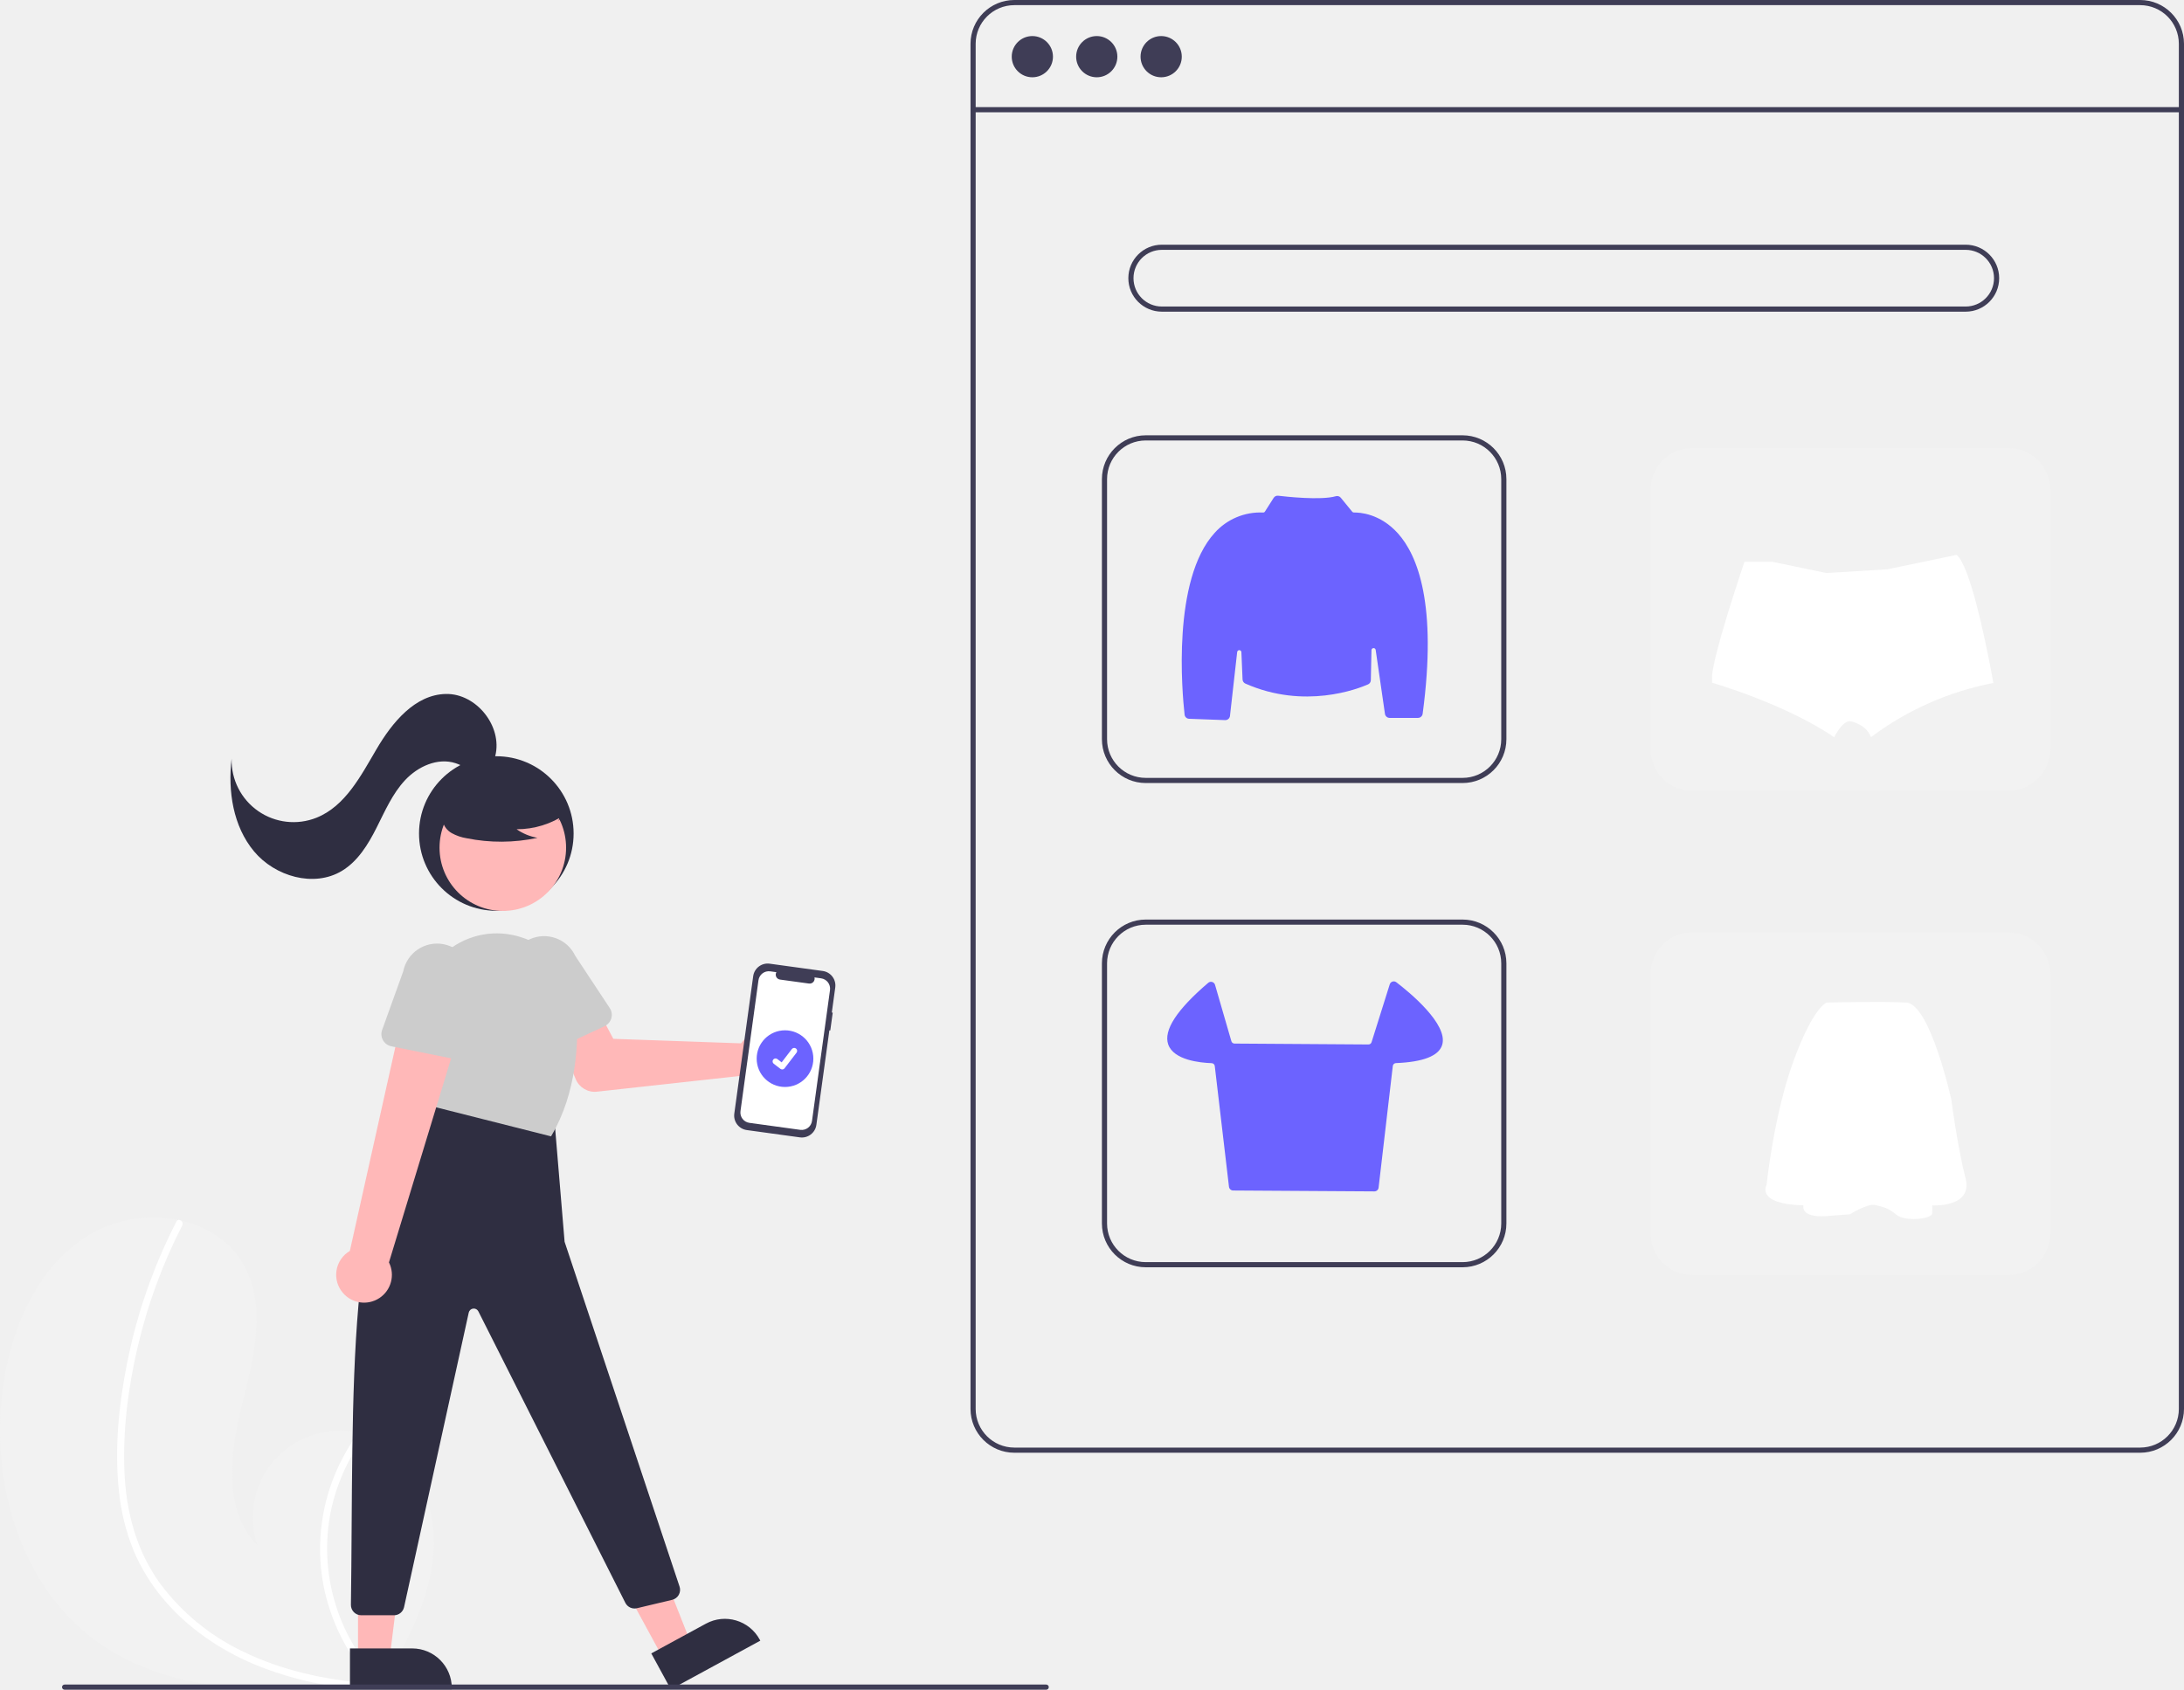
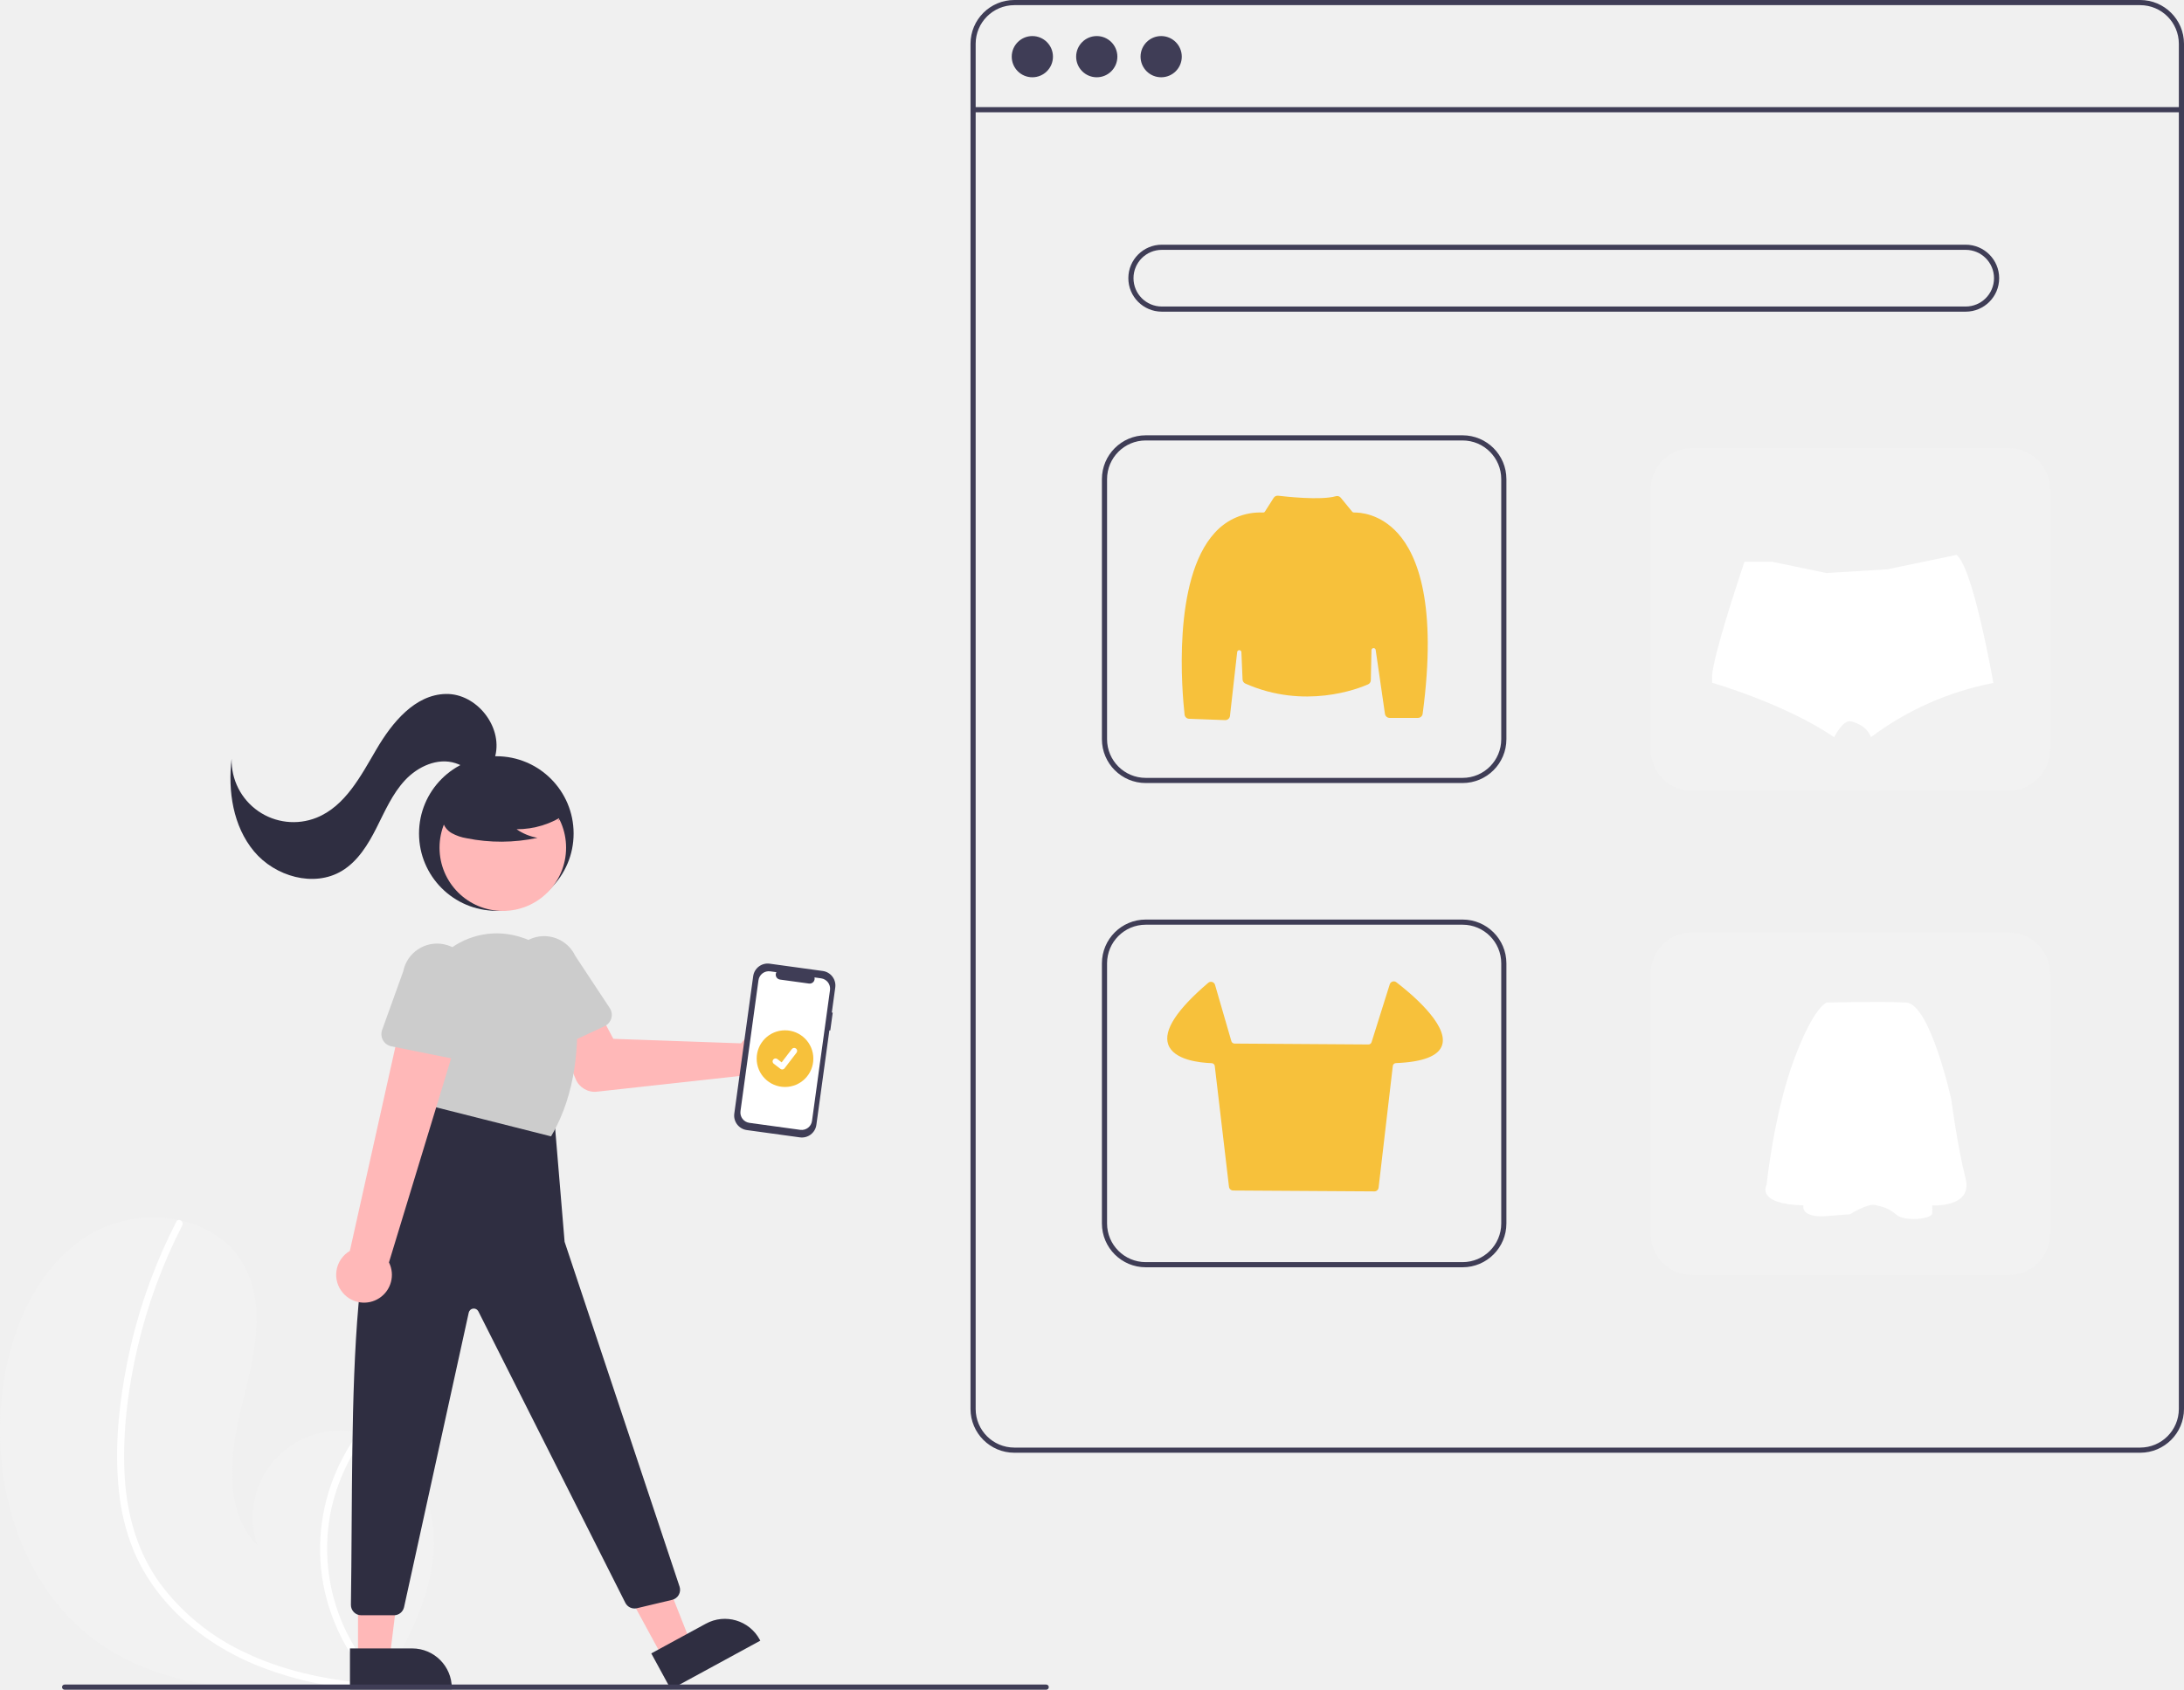
<svg xmlns="http://www.w3.org/2000/svg" id="a03e49aa-1ede-49ab-95c4-f5a45b19bb50" data-name="Layer 1" width="847.693" height="656" viewBox="0 0 847.693 656">
  <path d="M213.747,759.288c26.423,19.035,60.664,19.991,93.762,17.652,4.622-.326,9.211-.709,13.757-1.122.027-.007.064-.005.091-.012.218-.021.437-.042.646-.054.938-.088,1.877-.176,2.807-.264l-.22.419-.689,1.3c.248-.435.495-.861.743-1.296.073-.131.155-.261.227-.391,8.574-14.921,17.078-30.39,19.248-47.428,2.242-17.685-4.059-37.709-19.624-46.401a31.407,31.407,0,0,0-6.445-2.699c-.931-.283-1.874-.512-2.828-.715a33.664,33.664,0,0,0-39.149,43.762c-13.196-13.531-10.734-35.482-6.182-53.827,4.561-18.345,10.082-38.758.806-55.236-5.156-9.172-14.224-14.862-24.401-17.154-.312-.067-.624-.135-.937-.193a49.13,49.13,0,0,0-35.297,6.185c-19.458,12.262-29.452,35.51-32.696,58.284C172.141,696.745,183.706,737.644,213.747,759.288Z" transform="translate(-176.1535 -122)" fill="#f2f2f2" />
  <path d="M222.278,700.541a83.518,83.518,0,0,0,5.764,23.535,72.52,72.52,0,0,0,11.26,18.392c9.497,11.424,22.054,20.012,35.691,25.735a133.728,133.728,0,0,0,32.517,8.737c4.622-.326,9.211-.709,13.757-1.122.027-.007.064-.005.091-.012.218-.021.437-.042.646-.054.938-.088,1.877-.176,2.807-.264l-.22.419-.689,1.3c.248-.435.495-.861.743-1.296.073-.131.155-.261.227-.391a73.922,73.922,0,0,1-20.717-64.665,74.556,74.556,0,0,1,13.896-31.863c-.931-.283-1.874-.512-2.828-.715a77.299,77.299,0,0,0-7.051,11.679,75.742,75.742,0,0,0-6.535,47.12,77.438,77.438,0,0,0,19.62,38.625c-.883-.062-1.774-.134-2.646-.214-16.522-1.4-33.01-4.952-47.995-12.227a86.44,86.44,0,0,1-32.382-26.57c-9.076-12.517-13.075-27.572-13.762-42.874-.728-16.382,1.397-33.052,5.136-48.983a205.598,205.598,0,0,1,17.276-47.06,1.478,1.478,0,0,0-.587-1.951,1.257,1.257,0,0,0-.937-.193,1.095,1.095,0,0,0-.723.619c-.945,1.843-1.872,3.688-2.763,5.554a207.931,207.931,0,0,0-16.277,48.823C222.313,666.913,220.56,683.953,222.278,700.541Z" transform="translate(-176.1535 -122)" fill="#fff" />
  <path d="M1006.846,686h-437a17.019,17.019,0,0,1-17-17V139a17.019,17.019,0,0,1,17-17h437a17.019,17.019,0,0,1,17,17V669A17.019,17.019,0,0,1,1006.846,686Zm-437-562a15.017,15.017,0,0,0-15,15V669a15.017,15.017,0,0,0,15,15h437a15.017,15.017,0,0,0,15-15V139a15.017,15.017,0,0,0-15-15Z" transform="translate(-176.1535 -122)" fill="#3f3d56" />
  <rect x="377.693" y="41.59" width="469" height="2" fill="#3f3d56" />
  <circle cx="400.693" cy="22" r="8" fill="#3f3d56" />
  <circle cx="425.693" cy="22" r="8" fill="#3f3d56" />
  <circle cx="450.693" cy="22" r="8" fill="#3f3d56" />
  <path d="M939.106,243h-312a13,13,0,0,1,0-26h312a13,13,0,0,1,0,26Zm-312-24a11,11,0,0,0,0,22h312a11,11,0,0,0,0-22Z" transform="translate(-176.1535 -122)" fill="#3f3d56" />
  <path d="M743.846,426h-123a17.019,17.019,0,0,1-17-17V308a17.019,17.019,0,0,1,17-17h123a17.019,17.019,0,0,1,17,17V409A17.019,17.019,0,0,1,743.846,426Zm-123-133a15.017,15.017,0,0,0-15,15V409a15.017,15.017,0,0,0,15,15h123a15.017,15.017,0,0,0,15-15V308a15.017,15.017,0,0,0-15-15Z" transform="translate(-176.1535 -122)" fill="#3f3d56" />
  <rect x="640.693" y="174" width="155" height="133" rx="16" fill="#f2f2f2" />
  <path d="M743.846,614h-123a17.019,17.019,0,0,1-17-17V496a17.019,17.019,0,0,1,17-17h123a17.019,17.019,0,0,1,17,17V597A17.019,17.019,0,0,1,743.846,614Zm-123-133a15.017,15.017,0,0,0-15,15V597a15.017,15.017,0,0,0,15,15h123a15.017,15.017,0,0,0,15-15V496a15.017,15.017,0,0,0-15-15Z" transform="translate(-176.1535 -122)" fill="#3f3d56" />
  <rect x="640.693" y="362" width="155" height="133" rx="16" fill="#f2f2f2" />
-   <path d="M651.738,401.573q-.033,0-.067-.001l-13.99-.518a1.808,1.808,0,0,1-1.743-1.613c-.963-8.591-4.926-52.371,11.675-70.567a23.747,23.747,0,0,1,18.788-7.892.786.786,0,0,0,.721-.376l3.387-5.322a1.836,1.836,0,0,1,1.753-.831c2.715.328,16.556,1.877,22.376.192a1.821,1.821,0,0,1,1.923.592l4.448,5.436a.779.779,0,0,0,.649.301c2.262-.045,10.194.393,17.135,8.157,7.517,8.407,15.274,27.376,9.543,69.996a1.833,1.833,0,0,1-1.809,1.584H715.51a1.832,1.832,0,0,1-1.803-1.561l-3.599-24.836a.822.822,0,0,0-1.635.101l-.248,11.661a1.826,1.826,0,0,1-1.083,1.627c-3.928,1.727-24.683,9.827-47.622-.318a1.838,1.838,0,0,1-1.083-1.594l-.451-10.595a.822.822,0,0,0-1.638-.057l-2.796,24.817A1.831,1.831,0,0,1,651.738,401.573Z" transform="translate(-176.1535 -122)" fill="#6c63ff" />
-   <path d="M709.612,584.539h-.01l-54.821-.347a1.637,1.637,0,0,1-1.613-1.444l-5.515-46.873a1.262,1.262,0,0,0-1.218-1.122c-4.352-.142-14.707-1.134-16.852-7.263-1.911-5.459,3.316-13.51,15.535-23.931a1.637,1.637,0,0,1,2.636.786l6.343,21.885a1.28,1.28,0,0,0,1.213.918l51.979.349a1.265,1.265,0,0,0,1.222-.891l7.058-22.458a1.634,1.634,0,0,1,2.551-.81c4.816,3.678,20.332,16.307,17.778,24.384-1.337,4.23-7.37,6.588-17.93,7.008a1.266,1.266,0,0,0-1.214,1.122l-5.517,47.242A1.633,1.633,0,0,1,709.612,584.539Z" transform="translate(-176.1535 -122)" fill="#6c63ff" />
+   <path d="M651.738,401.573q-.033,0-.067-.001l-13.99-.518a1.808,1.808,0,0,1-1.743-1.613c-.963-8.591-4.926-52.371,11.675-70.567a23.747,23.747,0,0,1,18.788-7.892.786.786,0,0,0,.721-.376l3.387-5.322a1.836,1.836,0,0,1,1.753-.831c2.715.328,16.556,1.877,22.376.192a1.821,1.821,0,0,1,1.923.592l4.448,5.436a.779.779,0,0,0,.649.301c2.262-.045,10.194.393,17.135,8.157,7.517,8.407,15.274,27.376,9.543,69.996a1.833,1.833,0,0,1-1.809,1.584H715.51a1.832,1.832,0,0,1-1.803-1.561l-3.599-24.836a.822.822,0,0,0-1.635.101l-.248,11.661a1.826,1.826,0,0,1-1.083,1.627c-3.928,1.727-24.683,9.827-47.622-.318a1.838,1.838,0,0,1-1.083-1.594l-.451-10.595a.822.822,0,0,0-1.638-.057l-2.796,24.817A1.831,1.831,0,0,1,651.738,401.573Z" transform="translate(-176.1535 -122)" fill="#f7c13b" />
+   <path d="M709.612,584.539h-.01l-54.821-.347a1.637,1.637,0,0,1-1.613-1.444l-5.515-46.873a1.262,1.262,0,0,0-1.218-1.122c-4.352-.142-14.707-1.134-16.852-7.263-1.911-5.459,3.316-13.51,15.535-23.931a1.637,1.637,0,0,1,2.636.786l6.343,21.885a1.28,1.28,0,0,0,1.213.918l51.979.349a1.265,1.265,0,0,0,1.222-.891l7.058-22.458a1.634,1.634,0,0,1,2.551-.81c4.816,3.678,20.332,16.307,17.778,24.384-1.337,4.23-7.37,6.588-17.93,7.008a1.266,1.266,0,0,0-1.214,1.122l-5.517,47.242A1.633,1.633,0,0,1,709.612,584.539Z" transform="translate(-176.1535 -122)" fill="#f7c13b" />
  <path d="M949.846,387.153a115.565,115.565,0,0,0-47.505,21.039,8.811,8.811,0,0,0-3.788-4.499,13.302,13.302,0,0,0-3.844-1.615c-1.236-.315-2.423.436-3.513,1.518a19.892,19.892,0,0,0-3.126,4.628c-18.826-12.922-47.384-21.168-47.384-21.168V384.472a14.27,14.27,0,0,1,.186-1.817c.097-.695.218-1.308.372-2.059,2.423-12.325,12.001-40.487,12.001-40.487h10.83l20.999,4.361,23.623-1.446,23.793-4.951,3.085-.646c5.145,4.038,10.984,32.305,13.278,44.339.291,1.526.517,2.786.686,3.715C949.741,386.531,949.846,387.153,949.846,387.153Z" transform="translate(-176.1535 -122)" fill="#fff" />
  <path d="M885.223,511.219h0s-5.031,1.258-12.832,22.389-10.566,48.434-10.566,48.434-4.387,7.429,14.339,7.926c0,0-1.506,4.906,9.059,4.153s9.045-.746,9.045-.746,6.793-4.277,9.812-3.524,4.906,1.009,8.175,3.773,13.717,1.638,13.841-.497a19.739,19.739,0,0,0,0-3.151s15.976,1.009,12.957-10.566-5.535-30.571-5.535-30.571-8.175-37.108-17.49-37.612S885.223,511.219,885.223,511.219Z" transform="translate(-176.1535 -122)" fill="#fff" />
  <circle cx="192.64" cy="323.596" r="30" fill="#2f2e41" />
  <circle cx="195.16" cy="329.092" r="24.561" fill="#ffb8b8" />
  <path d="M464.852,525.797a10.526,10.526,0,0,0-1.072,1.264L414.218,525.31,408.549,514.679l-17.162,6.458,8.206,19.796a8,8,0,0,0,8.263,4.889l56.084-6.158a10.497,10.497,0,1,0,.911-13.866Z" transform="translate(-176.1535 -122)" fill="#ffb8b8" />
  <path d="M384.785,530.696a4.812,4.812,0,0,1-2.643-3.017l-6.903-23.169a13.377,13.377,0,0,1,24.208-11.392l13.372,20.235a4.817,4.817,0,0,1-1.981,7.02L388.796,530.666A4.811,4.811,0,0,1,384.785,530.696Z" transform="translate(-176.1535 -122)" fill="#ccc" />
  <polygon points="257.446 643.927 268.214 638.065 250.729 593.743 234.837 602.394 257.446 643.927" fill="#ffb8b8" />
  <path d="M428.94,763.906l21.205-11.544.001-0a15.386,15.386,0,0,1,20.87,6.158l.239.439-34.72,18.9Z" transform="translate(-176.1535 -122)" fill="#2f2e41" />
  <polygon points="138.959 643.975 151.218 643.975 157.051 596.687 138.956 596.688 138.959 643.975" fill="#ffb8b8" />
  <path d="M311.985,761.973l24.144-.001h.001A15.386,15.386,0,0,1,351.516,777.358v.5l-39.531.001Z" transform="translate(-176.1535 -122)" fill="#2f2e41" />
  <path d="M391.294,556.096l4,48,44.619,133.856a4,4,0,0,1-2.868,5.156l-13.675,3.256a4,4,0,0,1-4.498-2.091l-57.044-113.153a2,2,0,0,0-3.739.472L332.984,745.954a4,4,0,0,1-3.907,3.142H316.355a3.993,3.993,0,0,1-3.997-4.054c1.166-79.297-2.68-169.653,27.936-183.946l5-13Z" transform="translate(-176.1535 -122)" fill="#2f2e41" />
  <path d="M343.854,551.5l-5.156-31.178a30.877,30.877,0,0,1,9.769-28.006,30.361,30.361,0,0,1,28.331-6.925c.292.078.585.159.878.241a30.783,30.783,0,0,1,22.228,27.346c.984,13.54.104,33.184-9.678,49.87l-.19.324Z" transform="translate(-176.1535 -122)" fill="#ccc" />
  <path d="M395.747,438.038a33.405,33.405,0,0,1-19.091,5.9,20.471,20.471,0,0,0,8.114,3.338,67.359,67.359,0,0,1-27.514.155,17.807,17.807,0,0,1-5.76-1.978,7.289,7.289,0,0,1-3.555-4.755c-.604-3.449,2.083-6.582,4.876-8.693a35.967,35.967,0,0,1,30.224-6.04c3.376.873,6.759,2.347,8.951,5.059s2.843,6.891.753,9.684Z" transform="translate(-176.1535 -122)" fill="#2f2e41" />
  <path d="M368.399,415.448c2.847-11.496-7.357-24.268-19.198-24.029-12.013.243-20.854,11.099-26.931,21.464S310.154,435,298.997,439.463a24.029,24.029,0,0,1-32.946-22.894c-1.498,12.593.577,26.219,8.699,35.959s23.233,14.13,34.095,7.584c6.204-3.739,10.169-10.237,13.438-16.701s6.178-13.279,11.131-18.564,12.612-8.792,19.506-6.569c2.736.883,5.191,2.603,8.018,3.126s6.386-.82,6.772-3.669Z" transform="translate(-176.1535 -122)" fill="#2f2e41" />
  <path d="M309.202,623.891a10.743,10.743,0,0,1,2.743-16.243l21.305-95.497,21.613,8.871-27.738,91.081a10.801,10.801,0,0,1-17.922,11.788Z" transform="translate(-176.1535 -122)" fill="#ffb8b8" />
  <path d="M324.809,525.85a4.812,4.812,0,0,1-.337-3.997l8.193-22.745a13.377,13.377,0,0,1,26.245,5.197l-1.245,24.222a4.817,4.817,0,0,1-5.76,4.475L328.055,528.207A4.811,4.811,0,0,1,324.809,525.85Z" transform="translate(-176.1535 -122)" fill="#ccc" />
  <path id="b06866c4-d0b9-420f-a9d2-389dd10be0a8" data-name="Path 22" d="M499.368,515.14l-.355-.049,1.337-9.723a5.68,5.68,0,0,0-4.854-6.401l-20.6-2.832a5.68,5.68,0,0,0-6.401,4.854l-7.332,53.34a5.68,5.68,0,0,0,4.854,6.401l20.6,2.832a5.68,5.68,0,0,0,6.401-4.854l5.045-36.697.355.049Z" transform="translate(-176.1535 -122)" fill="#3f3d56" />
  <path id="fb337c3c-e64d-4daa-8f83-1de4a3033e68" data-name="Path 23" d="M494.849,501.82l-2.565-.353a1.922,1.922,0,0,1-2.124,2.381l-11.256-1.547a1.922,1.922,0,0,1-1.403-2.866l-2.395-.329a4.046,4.046,0,0,0-4.56,3.458L463.562,553.368a4.046,4.046,0,0,0,3.458,4.56l19.743,2.714a4.046,4.046,0,0,0,4.56-3.458h0l6.984-50.804a4.046,4.046,0,0,0-3.458-4.559Z" transform="translate(-176.1535 -122)" fill="#fff" />
-   <circle cx="304.693" cy="411" r="11" fill="#6c63ff" />
+   <circle cx="304.693" cy="411" r="11" fill="#f7c13b" />
  <path d="M479.756,537.196a1.141,1.141,0,0,1-.686-.228l-.012-.009-2.585-1.979a1.148,1.148,0,1,1,1.397-1.823l1.674,1.284,3.957-5.16a1.148,1.148,0,0,1,1.61-.213l-.025.033.025-.033a1.15,1.15,0,0,1,.213,1.61l-4.654,6.07A1.149,1.149,0,0,1,479.756,537.196Z" transform="translate(-176.1535 -122)" fill="#fff" />
  <path d="M582.228,778h-381a1,1,0,0,1,0-2h381a1,1,0,1,1,0,2Z" transform="translate(-176.1535 -122)" fill="#3f3d56" />
</svg>
